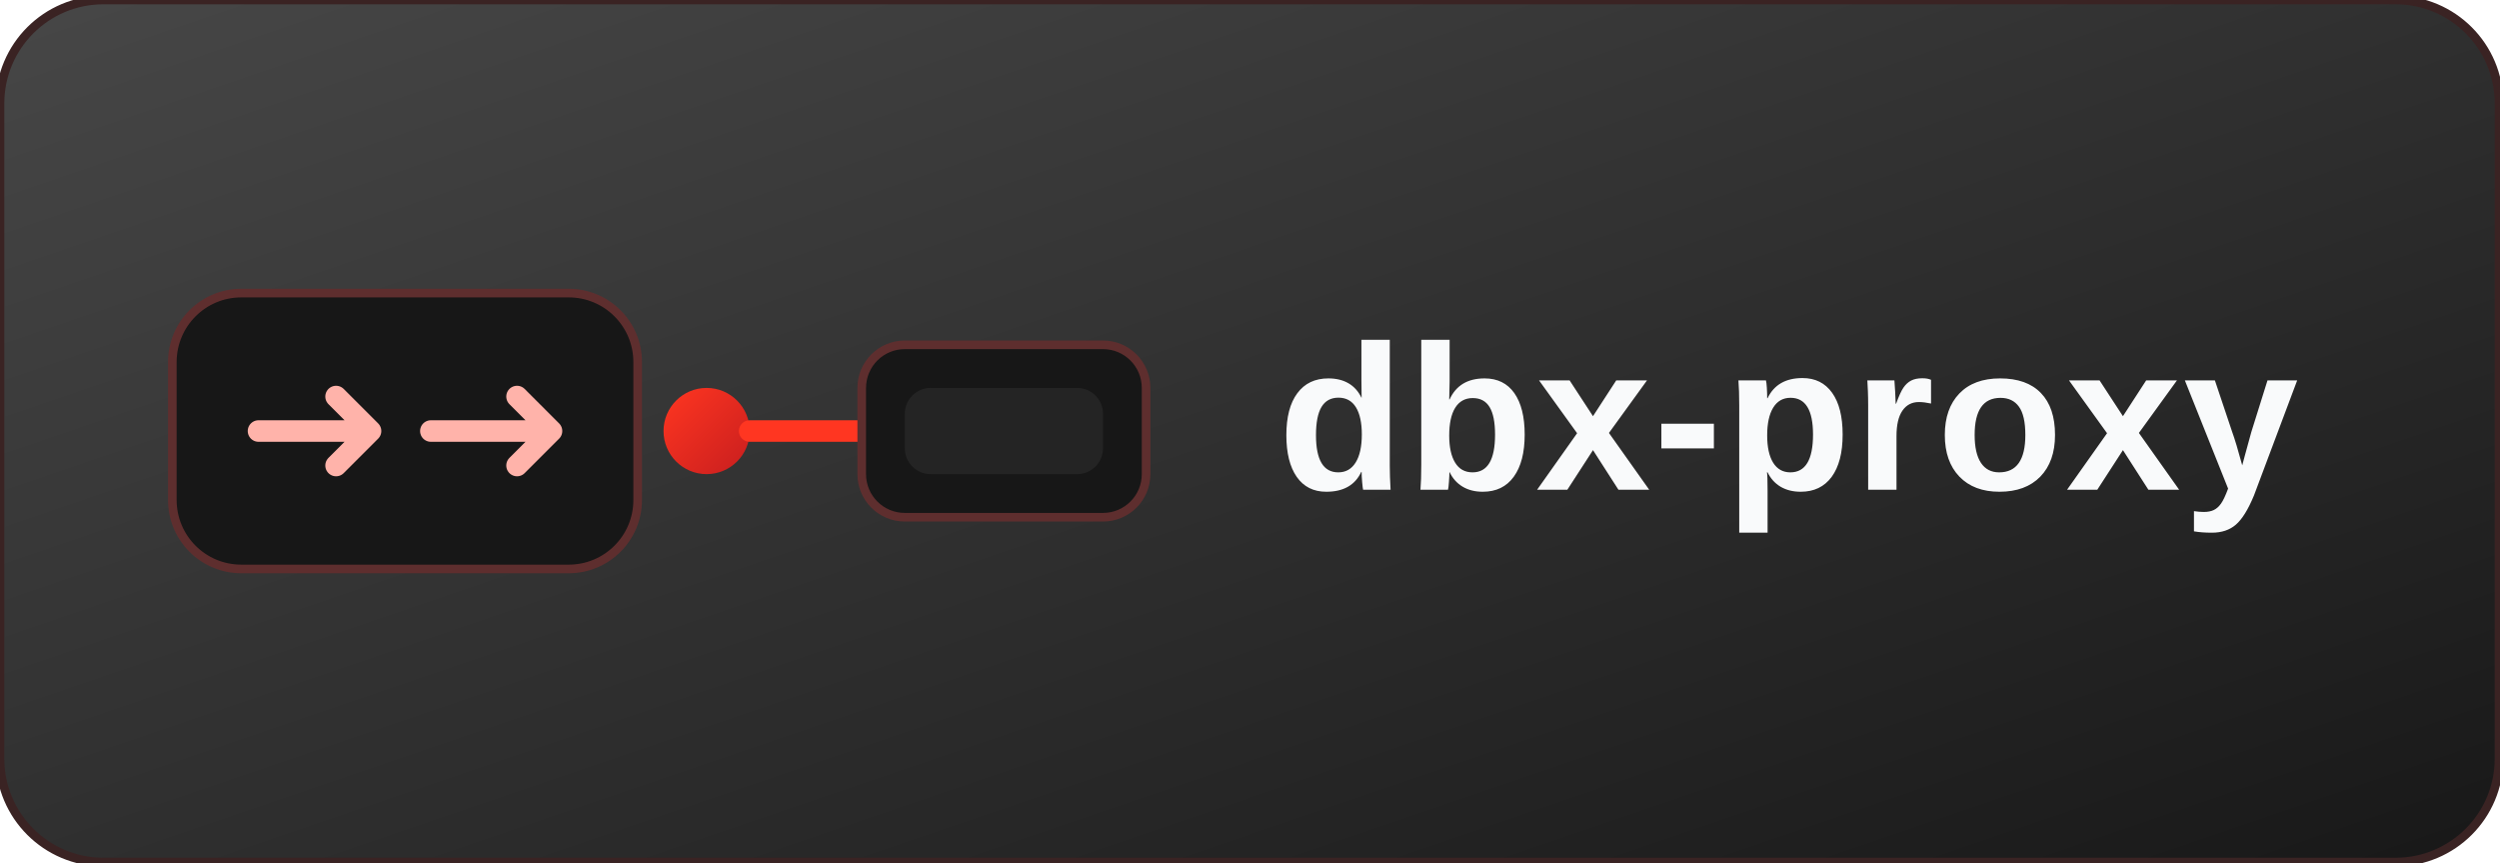
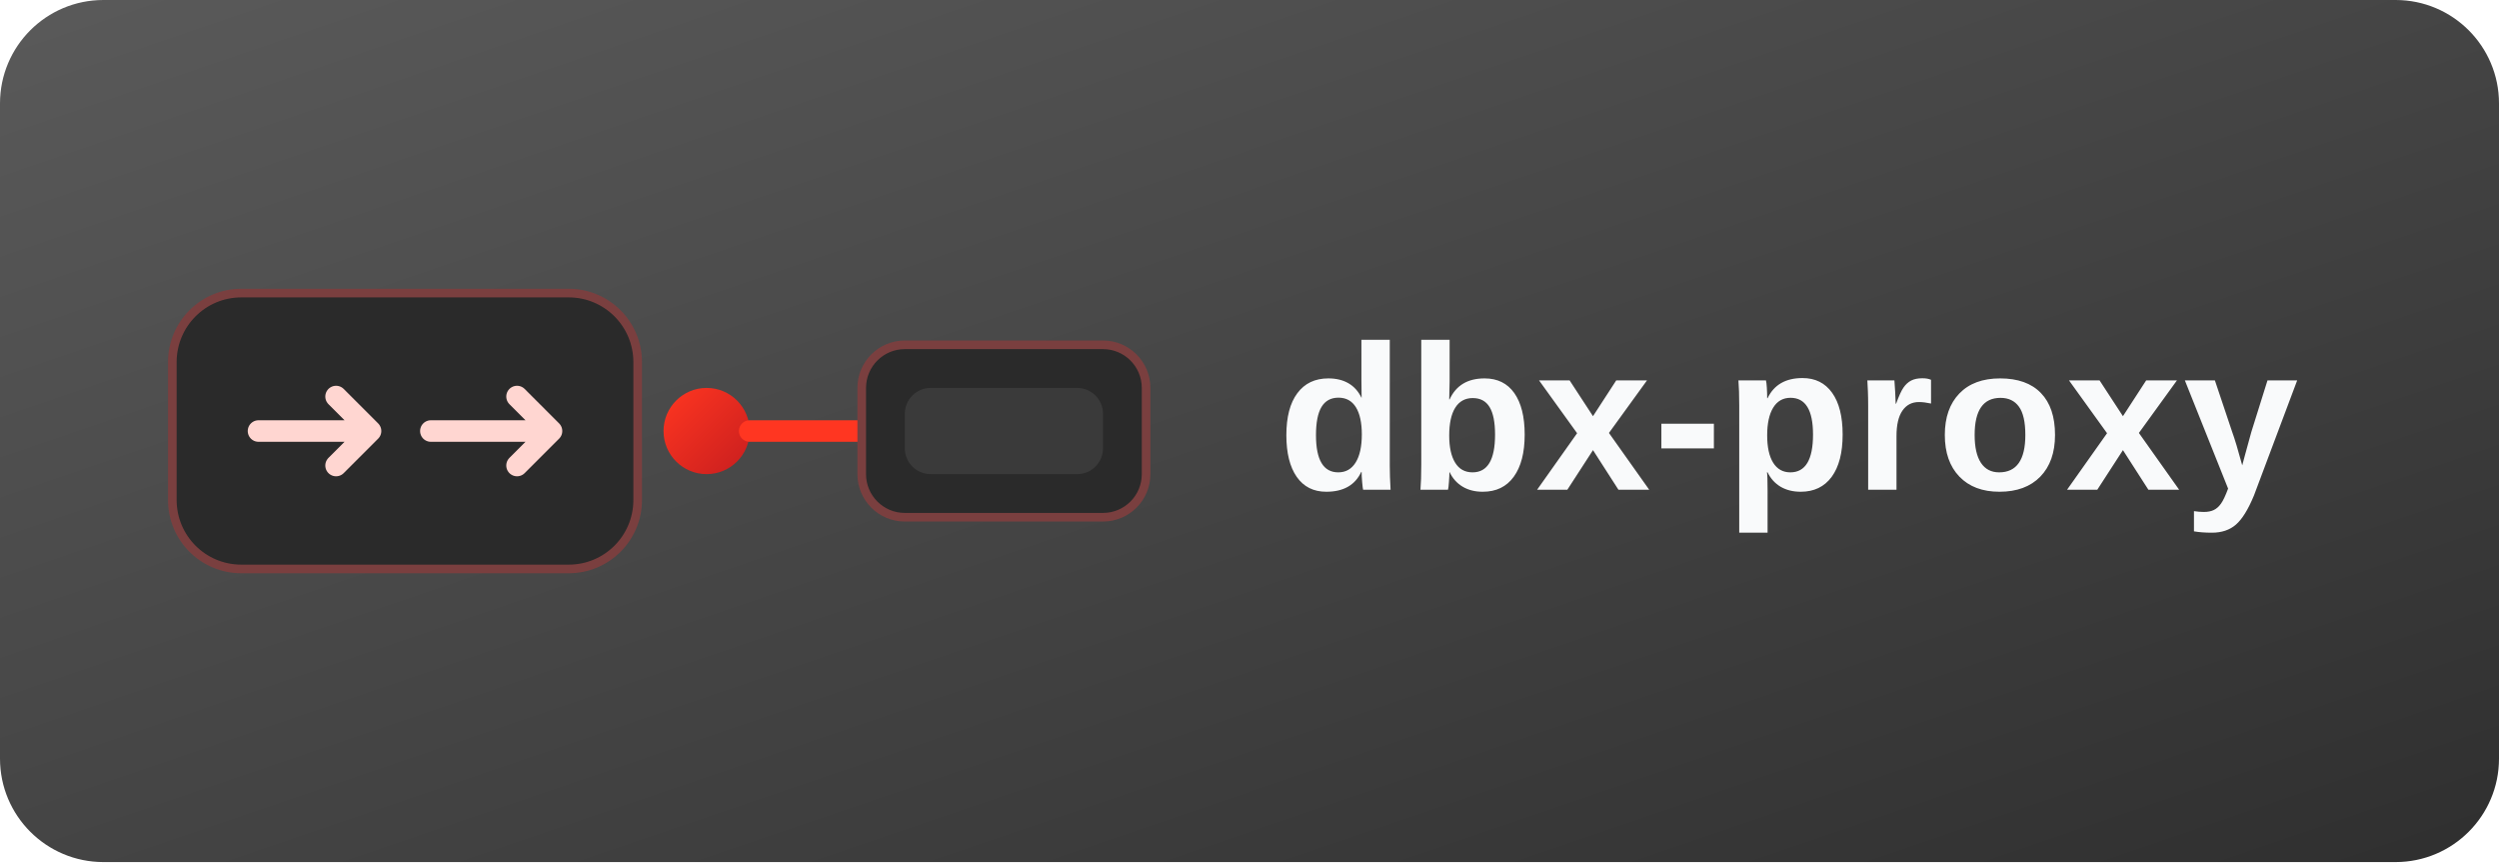
<svg xmlns="http://www.w3.org/2000/svg" width="580" height="200" viewBox="0 0 580 200" role="img" aria-labelledby="title desc">
  <defs>
    <linearGradient id="bg" x1="0" y1="0" x2="1" y2="1">
-       <stop offset="0%" stop-color="#474747" />
-       <stop offset="100%" stop-color="#181818" />
+       <stop offset="0%" stop-color="#5A5A5A" />
+       <stop offset="100%" stop-color="#2F2F2F" />
    </linearGradient>
    <linearGradient id="accent" x1="0" y1="0" x2="1" y2="1">
      <stop offset="0%" stop-color="#FF3621" />
      <stop offset="100%" stop-color="#C81E1E" />
    </linearGradient>
  </defs>
-   <rect x="0" y="0" width="580" height="200" rx="24" fill="url(#bg)" stroke="#3A2323" stroke-width="2" />
+   <rect x="0" y="0" width="580" height="200" rx="24" fill="url(#bg)" stroke="none" />
  <g transform="translate(40,46)">
-     <rect x="0" y="22" width="108" height="64" rx="16" fill="#171717" stroke="#5E2E2E" stroke-width="2" />
-     <path d="M20 54h26m0 0l-8-8m8 8l-8 8" fill="none" stroke="#FFB3AA" stroke-width="5" stroke-linecap="round" stroke-linejoin="round" />
-     <path d="M60 54h28m0 0l-8-8m8 8l-8 8" fill="none" stroke="#FFB3AA" stroke-width="5" stroke-linecap="round" stroke-linejoin="round" />
+     <rect x="0" y="22" width="108" height="64" rx="16" fill="#2A2A2A" stroke="#7A3F3F" stroke-width="2" />
+     <path d="M20 54h26m0 0l-8-8m8 8l-8 8" fill="none" stroke="#FFD6D1" stroke-width="5" stroke-linecap="round" stroke-linejoin="round" />
+     <path d="M60 54h28m0 0l-8-8m8 8l-8 8" fill="none" stroke="#FFD6D1" stroke-width="5" stroke-linecap="round" stroke-linejoin="round" />
    <circle cx="124" cy="54" r="10" fill="url(#accent)" />
    <path d="M134 54h26" fill="none" stroke="#FF3621" stroke-width="5" stroke-linecap="round" />
-     <rect x="160" y="34" width="66" height="40" rx="10" fill="#171717" stroke="#5E2E2E" stroke-width="2" />
-     <rect x="170" y="44" width="46" height="20" rx="6" fill="#242424" />
+     <rect x="160" y="34" width="66" height="40" rx="10" fill="#2A2A2A" stroke="#7A3F3F" stroke-width="2" />
+     <rect x="170" y="44" width="46" height="20" rx="6" fill="#3A3A3A" />
  </g>
  <text x="415" y="100" dominant-baseline="middle" text-anchor="middle" font-family="Avenir Next, Segoe UI, Helvetica Neue, Arial, sans-serif" font-size="48" font-weight="550" letter-spacing="0.6" fill="#F9FAFB">dbx-proxy</text>
</svg>
